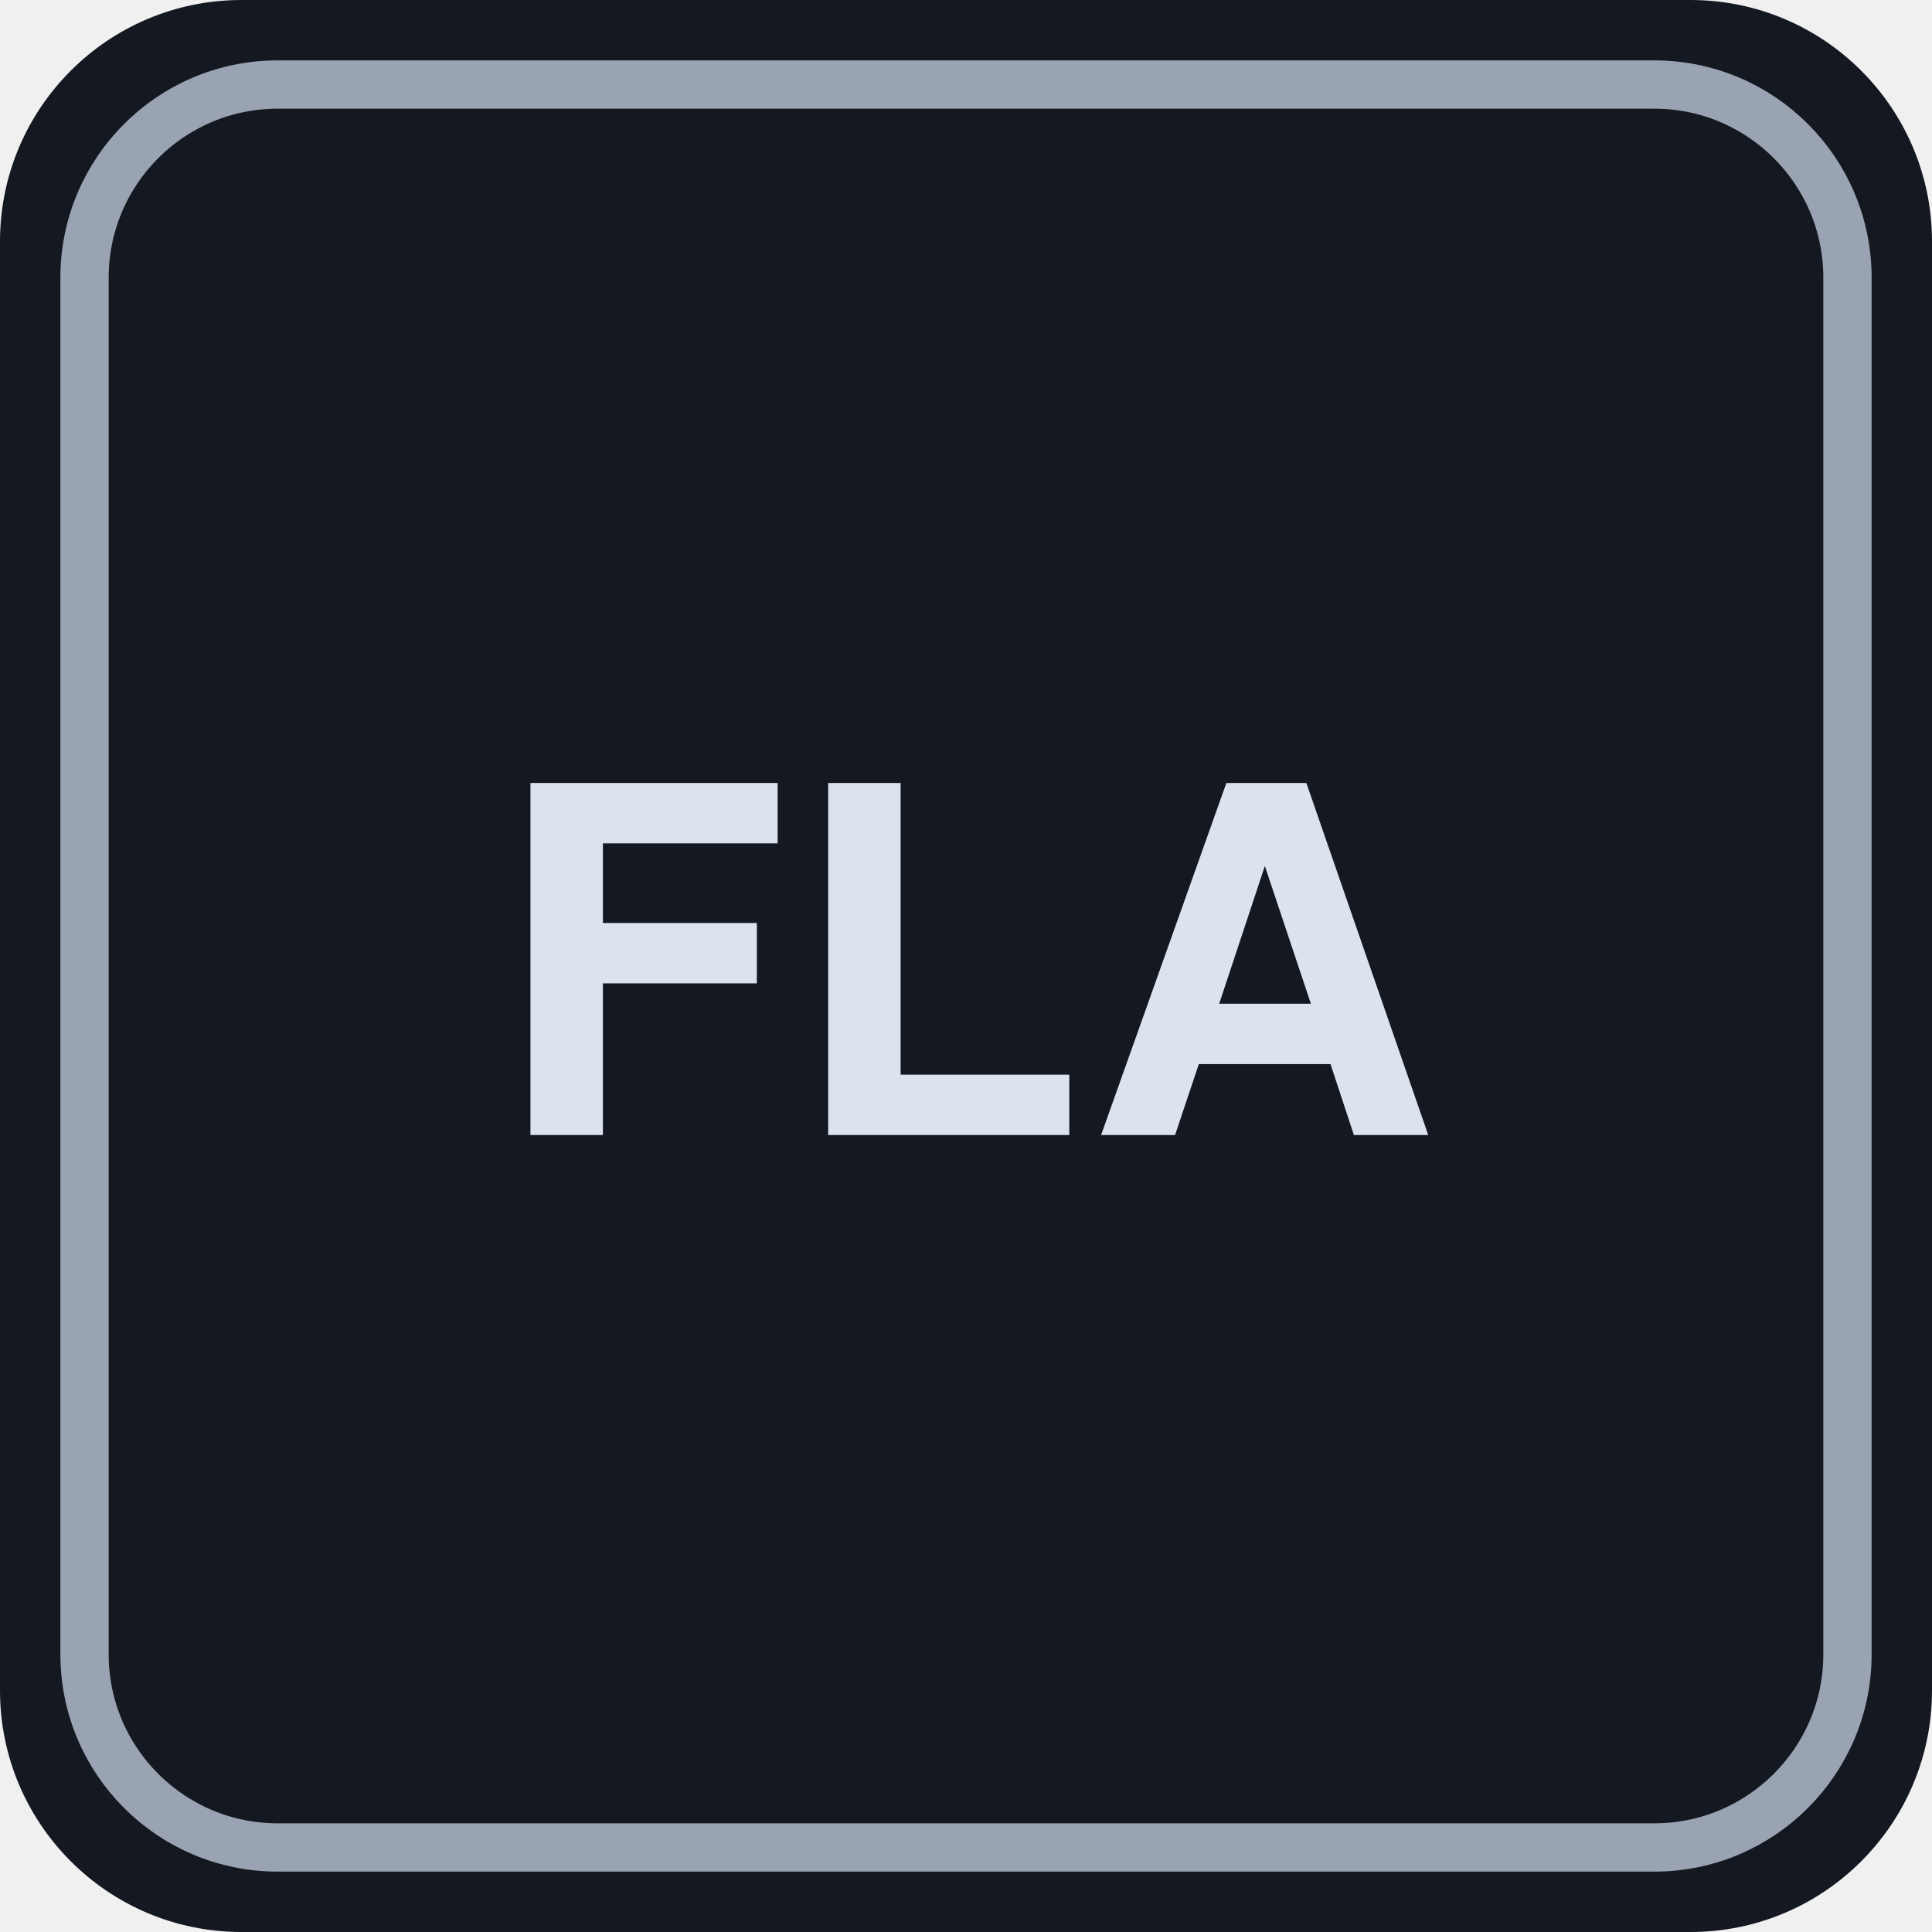
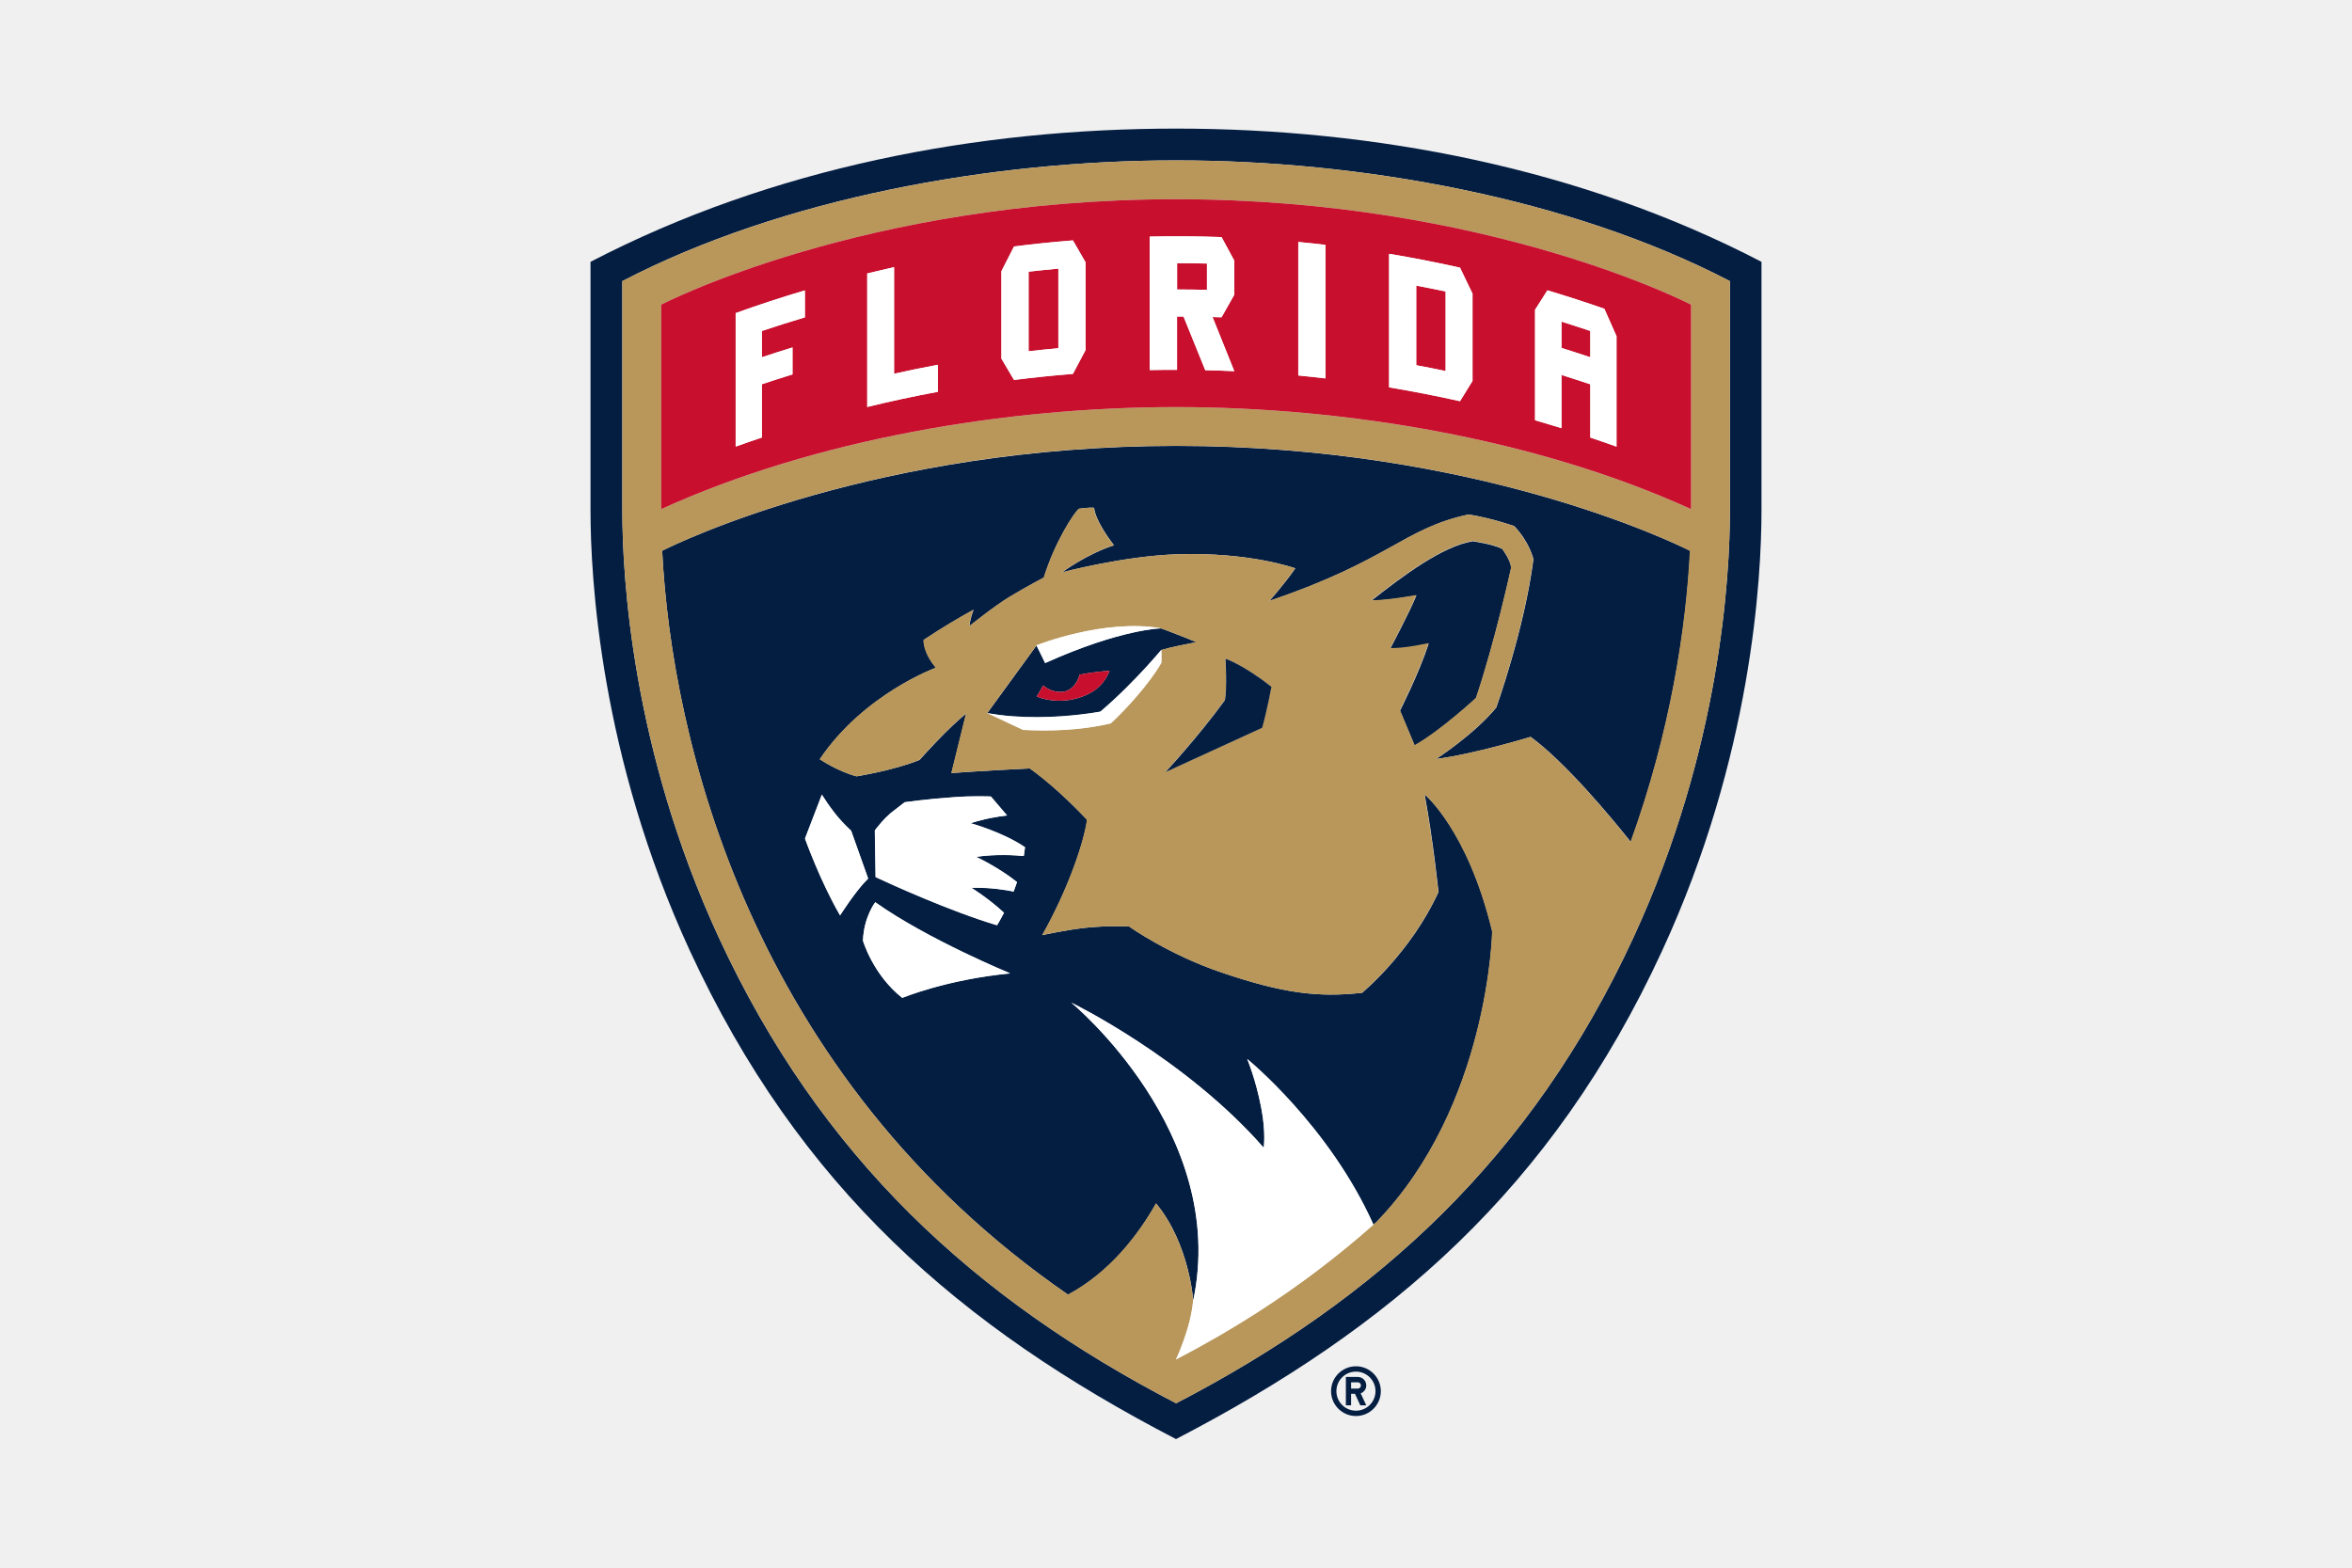
- <svg xmlns="http://www.w3.org/2000/svg" viewBox="0 0 80 80" width="80" height="80" role="img" aria-label="FLA">
-   <rect width="80" height="80" rx="10" fill="#141820" />
-   <rect x="3.5" y="3.5" width="73" height="73" rx="8" fill="none" stroke="#9aa3b2" stroke-width="2" />
-   <text x="40" y="47" text-anchor="middle" font-family="ui-sans-serif,system-ui,Helvetica,Arial,sans-serif" font-size="20" font-weight="700" fill="#dce3ee">FLA</text>
+ <svg xmlns="http://www.w3.org/2000/svg" viewBox="0 0 960 640">
+   <path fill="#010101" d="M473.954 256.543s-2.28 0-6.79.793c4.51-.743 6.74-.793 6.79-.793" />
+   <path fill="#041e42" d="M270.265 224.84c3.866 76.188 35.435 213.801 165.677 303.711 17.445-9.313 29.042-25.016 35.931-37.252 13.728 16.595 15.165 39.729 15.165 39.729 14.669-68.708-49.708-121.713-49.708-121.713s46.437 22.589 78.502 59.247c0 0 .941-6.192-.991-16.248-2.231-11.741-5.749-20.013-5.749-20.013s33.452 27.196 51.542 67.667c.396-.346.792-.743 1.238-1.09 45.942-47.506 47.231-118.641 47.231-118.641-10.011-41.512-27.605-55.927-27.605-55.927 3.519 18.973 5.65 39.828 5.65 39.828-11.201 24.669-31.173 41.165-31.173 41.165-18.04 1.981-32.313.198-57.291-8.273-21.707-7.331-37.764-18.774-37.764-18.774s-8.276-.496-17.742.495c-8.029.842-17.742 3.022-17.742 3.022 10.754-19.022 17.147-38.342 18.287-47.11-7.335-7.728-15.264-15.109-23.342-20.954-17.842.842-32.016 1.882-32.016 1.882l5.997-24.322s-4.114 3.418-8.673 7.975c-4.906 4.904-10.358 10.997-10.358 10.997-10.655 4.31-25.672 6.688-25.672 6.688-7.681-1.982-15.016-6.985-15.016-6.985 18.039-26.7 47.379-37.351 47.379-37.351-5.353-6.34-5.006-11.344-5.006-11.344 7.484-4.953 14.323-9.015 20.369-12.334-1.487 3.913-1.685 6.687-1.685 6.687s10.259-8.273 16.553-12.037c6.988-4.211 13.827-7.778 13.827-7.778 4.51-14.613 12.291-26.453 14.323-28.087 0 0 4.113-.644 6.194-.397.397 4.756 5.848 12.385 8.079 15.307-11.349 3.716-21.162 11.047-21.162 11.047s24.879-6.638 46.932-7.381c29.835-.991 48.271 5.746 48.271 5.746-4.51 6.49-10.556 13.276-10.556 13.276 49.411-16.743 54.565-29.524 81.327-35.27 9.763 1.585 18.585 4.756 18.585 4.756 6.343 6.687 7.83 13.523 7.83 13.523-3.667 28.533-15.165 60.534-15.165 60.534-9.02 10.998-24.532 21.004-24.532 21.004 15.512-1.981 38.557-9.016 38.557-9.016 14.323 10.453 33.106 33.141 40.887 42.899 16.206-44.979 22.599-87.234 24.234-118.839-6.542-3.269-87.571-42.849-209.735-42.849s-203.342 39.53-209.884 42.8m97.979 182.544c-11.993-9.512-16.008-23.332-16.008-23.332.347-9.66 5.006-15.654 5.006-15.654 21.707 15.356 55.06 29.029 55.06 29.029-26.018 2.476-44.058 10.006-44.058 10.006zm-4.708-75.445c1.784-1.387 4.163-3.27 5.749-4.459 0 0 9.466-1.337 19.774-2.031 8.029-.644 15.413-.297 15.413-.297l6.591 7.728c-3.469.396-8.97 1.238-14.867 3.17 0 0 13.133 3.616 22.202 9.809-.149 1.188-.297 2.377-.495 3.566-2.875-.297-11.102-.891-19.477.347 0 0 9.168 4.26 16.701 10.304-.446 1.337-.941 2.625-1.387 3.864-2.974-.644-9.565-1.784-17.247-1.536 0 0 6.988 4.31 13.331 10.205-1.635 3.12-2.824 5.052-2.824 5.052-19.329-5.796-43.414-16.793-49.56-19.666l-.297-19.072c2.081-2.576 3.221-4.161 6.443-7.034zm-28.1-7.53a96 96 0 0 0 4.956 7.133c2.081 2.725 4.411 5.152 6.988 7.58l6.938 19.517c-4.956 4.706-11.448 15.01-11.448 15.01-8.029-13.672-14.323-31.357-14.323-31.357l6.889-17.933zM480.05 555.053a424 424 0 0 0 33.155-19.171c-10.457 6.688-21.459 13.128-33.155 19.171" />
+   <path fill="#041e42" d="M577.434 304.346c10.655-5.994 25.027-19.319 25.027-19.319 7.682-22.688 14.323-53.054 14.323-53.054 0-3.022-3.618-7.877-3.618-7.877-3.618-1.882-11.993-3.12-11.993-3.12-12.39 1.981-28.547 14.118-41.382 24.223 6.69 0 18.337-2.13 18.337-2.13-2.33 5.994-10.656 21.697-10.656 21.697 5.353.347 15.66-1.981 15.66-1.981-4.013 12.335-11.695 27.344-11.695 27.344l5.997 14.316z" />
+   <path fill="#041e42" d="M241.025 106.892v101.402c0 27.642 3.965 100.511 40.54 179.819C326.218 484.81 391.884 541.777 480 587.5c87.373-45.376 153.535-102.046 198.436-199.387 36.624-79.308 40.539-152.177 40.539-179.819V106.892C645.132 68.451 560.633 52.5 480.05 52.5s-164.636 15.703-239.025 54.392m465.065 7.876v93.526c0 26.8-3.816 97.439-39.35 174.37-41.382 89.613-104.174 147.373-186.69 190.223-82.17-42.652-145.16-100.313-186.69-190.223-35.534-76.931-39.35-147.57-39.35-174.37v-93.526c65.319-33.982 150.809-49.29 226.04-49.29s160.572 15.258 226.04 49.29" />
+   <path fill="#041e42" d="M488.227 262.141c-1.685-.694-3.37-1.437-5.055-2.081-4.956-1.981-9.218-3.517-9.218-3.517s-2.28 0-6.789.793a95 95 0 0 0-5.204 1.04c-7.93 1.783-19.774 5.3-35.386 12.335l-1.486-3.072-2.032-4.111-20.121 27.641c6.839 1.288 13.876 1.685 20.418 1.685 14.273-.05 25.821-2.279 25.821-2.279 7.483-6.291 14.124-13.127 18.634-18.131 1.536-1.634 2.775-3.12 3.816-4.26a207 207 0 0 0 2.428-2.823c4.659-1.338 8.326-1.982 14.174-3.171zm-44.058 21.202c-11.349 5.498-21.013.99-21.013.99s1.437-2.378 2.676-4.508c1.636 1.734 6.245 3.567 9.664 2.18 3.37-1.387 4.708-4.904 5.154-6.588 3.767-.694 7.93-1.239 12.192-1.586 0 0-1.685 6.093-8.673 9.512" />
+   <path fill="#b9975b" d="M467.809 272.345c-4.56 4.954-11.151 11.79-18.634 18.131 0 0-11.498 2.229-25.821 2.278 14.273-.049 25.821-2.278 25.821-2.278 7.483-6.291 14.124-13.128 18.634-18.131M426.575 270.661l-1.487-3.071z" />
+   <path fill="#b9975b" d="M254.009 208.294c0 26.799 3.816 97.439 39.351 174.37 41.53 89.91 104.471 147.571 186.69 190.222 82.516-42.849 145.308-100.609 186.69-190.222 35.534-76.931 39.35-147.571 39.35-174.37v-93.526c-65.468-34.032-151.107-49.29-226.04-49.29s-160.721 15.308-226.041 49.29zM665.55 343.728c-7.781-9.759-26.564-32.447-40.886-42.899 0 0-22.996 7.034-38.557 9.016 0 0 15.512-10.007 24.532-21.004 0 0 11.497-32.05 15.165-60.534 0 0-1.487-6.836-7.831-13.524 0 0-8.821-3.17-18.584-4.755-26.763 5.746-31.917 18.526-81.327 35.27 0 0 6.095-6.836 10.556-13.276 0 0-18.387-6.737-48.271-5.746-22.054.743-46.933 7.381-46.933 7.381s9.813-7.381 21.162-11.047c-2.23-2.923-7.682-10.502-8.078-15.307-2.131-.248-6.195.396-6.195.396-1.982 1.685-9.763 13.524-14.323 28.088 0 0-6.839 3.616-13.827 7.777-6.244 3.765-16.553 12.038-16.553 12.038s.199-2.774 1.685-6.688c-6.046 3.319-12.885 7.381-20.368 12.335 0 0-.347 5.003 5.005 11.344 0 0-29.339 10.65-47.379 37.351 0 0 7.335 5.003 15.017 6.985 0 0 15.016-2.329 25.672-6.688 0 0 5.402-6.093 10.357-10.997 4.56-4.558 8.673-7.976 8.673-7.976l-5.996 24.323s14.174-1.04 32.015-1.882c8.078 5.845 16.008 13.176 23.342 20.954-1.139 8.768-7.533 28.087-18.287 47.11 0 0 9.714-2.131 17.742-3.022 9.516-.991 17.743-.496 17.743-.496s16.106 11.443 37.764 18.775c24.978 8.471 39.3 10.254 57.29 8.273 0 0 20.022-16.496 31.173-41.166 0 0-2.18-20.855-5.65-39.827 0 0 17.594 14.415 27.605 55.927 0 0-1.288 71.185-47.23 118.641-.396.347-.793.743-1.239 1.09-14.224 12.632-29.983 24.669-47.379 35.815A401 401 0 0 1 480 554.954s5.997-12.582 6.988-23.926c0 0-1.437-23.184-15.165-39.779-6.889 12.236-18.535 27.89-35.931 37.252-130.143-89.81-161.712-227.424-165.627-303.662 6.542-3.269 87.571-42.849 209.735-42.849s203.243 39.53 209.735 42.849c-1.586 31.654-7.979 73.86-24.234 118.84zm-98.127-79.111s8.326-15.653 10.655-21.697c0 0-11.696 2.13-18.337 2.13 12.836-10.056 28.992-22.192 41.382-24.223 0 0 8.376 1.238 11.993 3.121 0 0 3.618 4.854 3.618 7.876 0 0-6.641 30.416-14.322 53.054 0 0-14.323 13.326-25.028 19.32l-5.996-14.317s7.681-15.009 11.695-27.344c0 0-10.357 2.328-15.66 1.981zm-93.42.694c.149 3.022 0 5.35 0 5.35-5.005 8.669-14.521 19.022-20.616 24.669-12.737 3.022-25.176 3.171-35.782 2.675l-14.67-6.885 20.121-27.642s27.605-10.997 50.898-6.935c0 0 4.262 1.536 9.218 3.517 1.635.644 3.37 1.338 5.055 2.081-5.848 1.188-9.515 1.832-14.174 3.17-.248.248-1.09 1.288-2.428 2.824a219 219 0 0 0 2.428-2.824zm25.87 20.607c.992-4.062.298-16.991.298-16.991s7.335 2.427 18.684 11.443c0 0-1.487 8.322-3.767 16.744l-39.449 18.081s13.133-14.168 24.185-29.277zm-230.005-161.54S352.583 81.33 480.05 81.33s210.181 43.048 210.181 43.048v83.47c-63.04-28.682-141.145-41.661-210.181-41.661s-147.241 13.029-210.182 41.661z" />
+   <path fill="#c8102e" d="M435.496 282.005c-3.419 1.387-8.028-.446-9.664-2.179-1.239 2.13-2.676 4.507-2.676 4.507s9.664 4.508 21.013-.99c6.988-3.369 8.673-9.511 8.673-9.511-4.262.346-8.475.842-12.192 1.585-.446 1.684-1.734 5.201-5.154 6.588M690.231 207.848v-83.47S607.517 81.331 480.05 81.331s-210.181 43.047-210.181 43.047v83.47c62.94-28.632 140.897-41.66 210.181-41.66s147.142 12.978 210.181 41.66m-63.684-81.389c1.685-2.675 3.37-5.301 5.055-7.926 7.781 2.328 15.562 4.805 23.244 7.53 1.635 3.715 3.32 7.43 4.956 11.195v45.079a459 459 0 0 0-10.705-3.716v-21.746c-3.915-1.288-7.83-2.576-11.746-3.815v21.747c-3.617-1.09-7.186-2.18-10.804-3.22zm-59.57-22.837a489 489 0 0 1 28.943 5.647c1.685 3.518 3.419 7.035 5.104 10.601v35.667c-1.685 2.725-3.419 5.499-5.104 8.273a573 573 0 0 0-28.943-5.647zm-37.07-4.805c3.717.347 7.434.743 11.101 1.189v54.491c-3.717-.446-7.434-.793-11.101-1.189zm-201.41 30.713c-5.848 1.734-11.696 3.616-17.544 5.548v10.75a609 609 0 0 1 12.489-4.013v10.998a521 521 0 0 0-12.489 4.012v21.747a458 458 0 0 0-10.704 3.715v-54.491a508 508 0 0 1 28.248-9.263zm54.318 30.416a524 524 0 0 0-28.844 6.192v-54.491a881 881 0 0 1 10.953-2.576v43.494c5.947-1.338 11.894-2.527 17.891-3.666zm60.313-17.09-5.203 9.808c-8.029.644-16.058 1.436-24.037 2.477-1.734-2.923-3.419-5.846-5.154-8.719v-35.666c1.735-3.369 3.42-6.737 5.154-10.106a556 556 0 0 1 24.037-2.477c1.734 3.022 3.469 5.994 5.203 9.016zm26.118-46.268a527 527 0 0 1 29.339.198c1.735 3.17 3.469 6.39 5.204 9.61v13.92l-5.204 9.214c-1.239 0-2.428-.099-3.667-.099 2.973 7.332 5.897 14.713 8.871 22.094-3.965-.199-7.93-.298-11.845-.397-2.973-7.331-5.897-14.613-8.871-21.895h-2.627v21.747c-3.716 0-7.433 0-11.15.099V96.588z" />
+   <path fill="#c8102e" d="M492.638 107.585a501 501 0 0 0-12.192-.148v10.749q6.096 0 12.192.149zM649.097 135.078a1069 1069 0 0 0-11.746-3.814v10.749c3.915 1.239 7.831 2.477 11.746 3.815zM578.029 149.097c4.014.743 8.029 1.536 11.993 2.378v-32.496a569 569 0 0 0-11.993-2.378zM419.835 143.4c4.064-.446 8.078-.891 12.142-1.238v-32.496c-4.064.346-8.128.792-12.142 1.238z" />
+   <path fill="#fff" d="M480.446 129.233h2.627c2.973 7.282 5.897 14.564 8.871 21.895 3.965.099 7.929.198 11.845.397-2.974-7.381-5.898-14.762-8.872-22.094 1.239 0 2.429.05 3.668.099l5.204-9.214v-13.92c-1.735-3.22-3.47-6.39-5.204-9.61a527 527 0 0 0-29.339-.198v54.491c3.717-.099 7.434-.099 11.151-.099v-21.747zm0-21.796q6.096 0 12.192.148v10.75a501 501 0 0 0-12.192-.149zM364.923 109.071c-3.667.793-7.285 1.685-10.952 2.576v54.491a524 524 0 0 1 28.843-6.192v-10.997c-5.996 1.089-11.943 2.328-17.891 3.665zM300.298 182.337a456 456 0 0 1 10.705-3.716v-21.746a609 609 0 0 1 12.489-4.013v-10.997a524 524 0 0 0-12.489 4.012v-10.749c5.798-1.932 11.646-3.814 17.544-5.548v-10.997a536 536 0 0 0-28.249 9.263zM637.351 153.06c3.916 1.238 7.831 2.477 11.746 3.814v21.747a458 458 0 0 1 10.705 3.715v-45.078c-1.636-3.716-3.321-7.48-4.956-11.196a552 552 0 0 0-23.244-7.529c-1.685 2.625-3.37 5.3-5.055 7.926v45.078a692 692 0 0 1 10.804 3.22V153.01zm0-21.747c3.916 1.239 7.831 2.477 11.746 3.815v10.749c-3.915-1.288-7.83-2.576-11.746-3.814zM413.888 100.6c-1.734 3.369-3.419 6.737-5.154 10.106v35.667c1.735 2.922 3.42 5.795 5.154 8.718a556 556 0 0 1 24.036-2.477l5.204-9.808v-35.667a1438 1438 0 0 0-5.204-9.016c-8.028.644-16.057 1.437-24.036 2.477m18.089 41.562c-4.064.347-8.127.793-12.142 1.238v-32.496c4.064-.446 8.078-.892 12.142-1.238zM541.008 99.957a445 445 0 0 0-11.102-1.19v54.491c3.717.347 7.434.743 11.102 1.189zM601.024 155.537V119.87c-1.685-3.517-3.42-7.084-5.105-10.601a574 574 0 0 0-28.942-5.647v54.491a488 488 0 0 1 28.942 5.647c1.685-2.774 3.42-5.499 5.105-8.273zm-10.953-4.062a569 569 0 0 0-11.993-2.378v-32.496a462 462 0 0 1 11.993 2.378zM342.919 373.698s6.492-10.254 11.448-15.009l-6.938-19.518c-2.627-2.427-4.907-4.855-6.988-7.579-1.982-2.527-3.618-5.003-4.956-7.134l-6.889 17.933s6.344 17.685 14.323 31.357zM352.236 384.002s4.015 13.821 16.008 23.332c0 0 18.04-7.48 44.058-10.006 0 0-33.353-13.673-55.06-29.029 0 0-4.659 5.994-5.006 15.654zM449.175 290.476s-11.498 2.229-25.821 2.279c-6.492 0-13.579-.397-20.418-1.684l14.669 6.885c10.606.496 22.996.347 35.782-2.675 6.096-5.647 15.611-16 20.617-24.669 0 0 .148-2.329 0-5.35-.248.247-1.091 1.288-2.429 2.823a250 250 0 0 1-3.816 4.261c-4.559 4.953-11.151 11.789-18.634 18.13zM406.95 377.711s1.189-1.883 2.825-5.053c-6.344-5.895-13.332-10.205-13.332-10.205 7.682-.198 14.273.942 17.247 1.536a70 70 0 0 0 1.388-3.864c-7.583-6.043-16.702-10.303-16.702-10.303 8.376-1.239 16.602-.595 19.477-.347.198-1.189.347-2.378.495-3.567-9.019-6.192-22.202-9.808-22.202-9.808 5.897-1.932 11.399-2.774 14.868-3.171l-6.592-7.727s-7.434-.347-15.413.297c-10.308.693-19.774 2.031-19.774 2.031-1.586 1.189-3.965 3.071-5.749 4.458-3.221 2.873-4.361 4.459-6.442 7.034l.297 19.072c6.145 2.873 30.231 13.871 49.559 19.666z" />
+   <path fill="#041e42" d="M518.904 280.37c-11.349-9.015-18.684-11.443-18.684-11.443s.694 12.88-.297 16.991c-11.002 15.109-24.185 29.277-24.185 29.277l39.449-18.081c2.28-8.421 3.767-16.744 3.767-16.744z" />
+   <path fill="#fff" d="M509.042 432.35s3.519 8.273 5.749 20.013c1.933 10.056.991 16.248.991 16.248-32.015-36.657-78.502-59.246-78.502-59.246s64.378 53.004 49.708 121.712c-.991 11.344-6.988 23.927-6.988 23.927a424 424 0 0 0 33.155-19.171c17.396-11.196 33.155-23.233 47.379-35.815-18.04-40.472-51.542-67.668-51.542-67.668zM426.575 270.661c15.612-7.034 27.407-10.551 35.386-12.334a96 96 0 0 1 5.204-1.041c4.509-.743 6.789-.792 6.789-.792-23.293-4.112-50.897 6.935-50.897 6.935l2.032 4.111 1.486 3.072z" />
+   <path fill="#041e42" d="M543.288 567.933c0 5.598 4.559 10.155 10.159 10.155s10.16-4.557 10.16-10.155-4.559-10.155-10.16-10.155-10.159 4.557-10.159 10.155m18.138 0c0 4.409-3.568 7.975-7.979 7.975s-7.979-3.566-7.979-7.975 3.569-7.976 7.979-7.976 7.979 3.567 7.979 7.976" />
+   <path fill="#041e42" d="M549.284 573.729h2.181v-4.706h1.586l2.18 4.706h2.429l-2.28-4.904c1.338-.496 2.28-1.734 2.28-3.22 0-1.932-1.537-3.468-3.42-3.468h-4.906v11.592zm2.181-9.412h2.726c.693 0 1.288.545 1.288 1.288s-.595 1.288-1.288 1.288h-2.726z" />
</svg>
